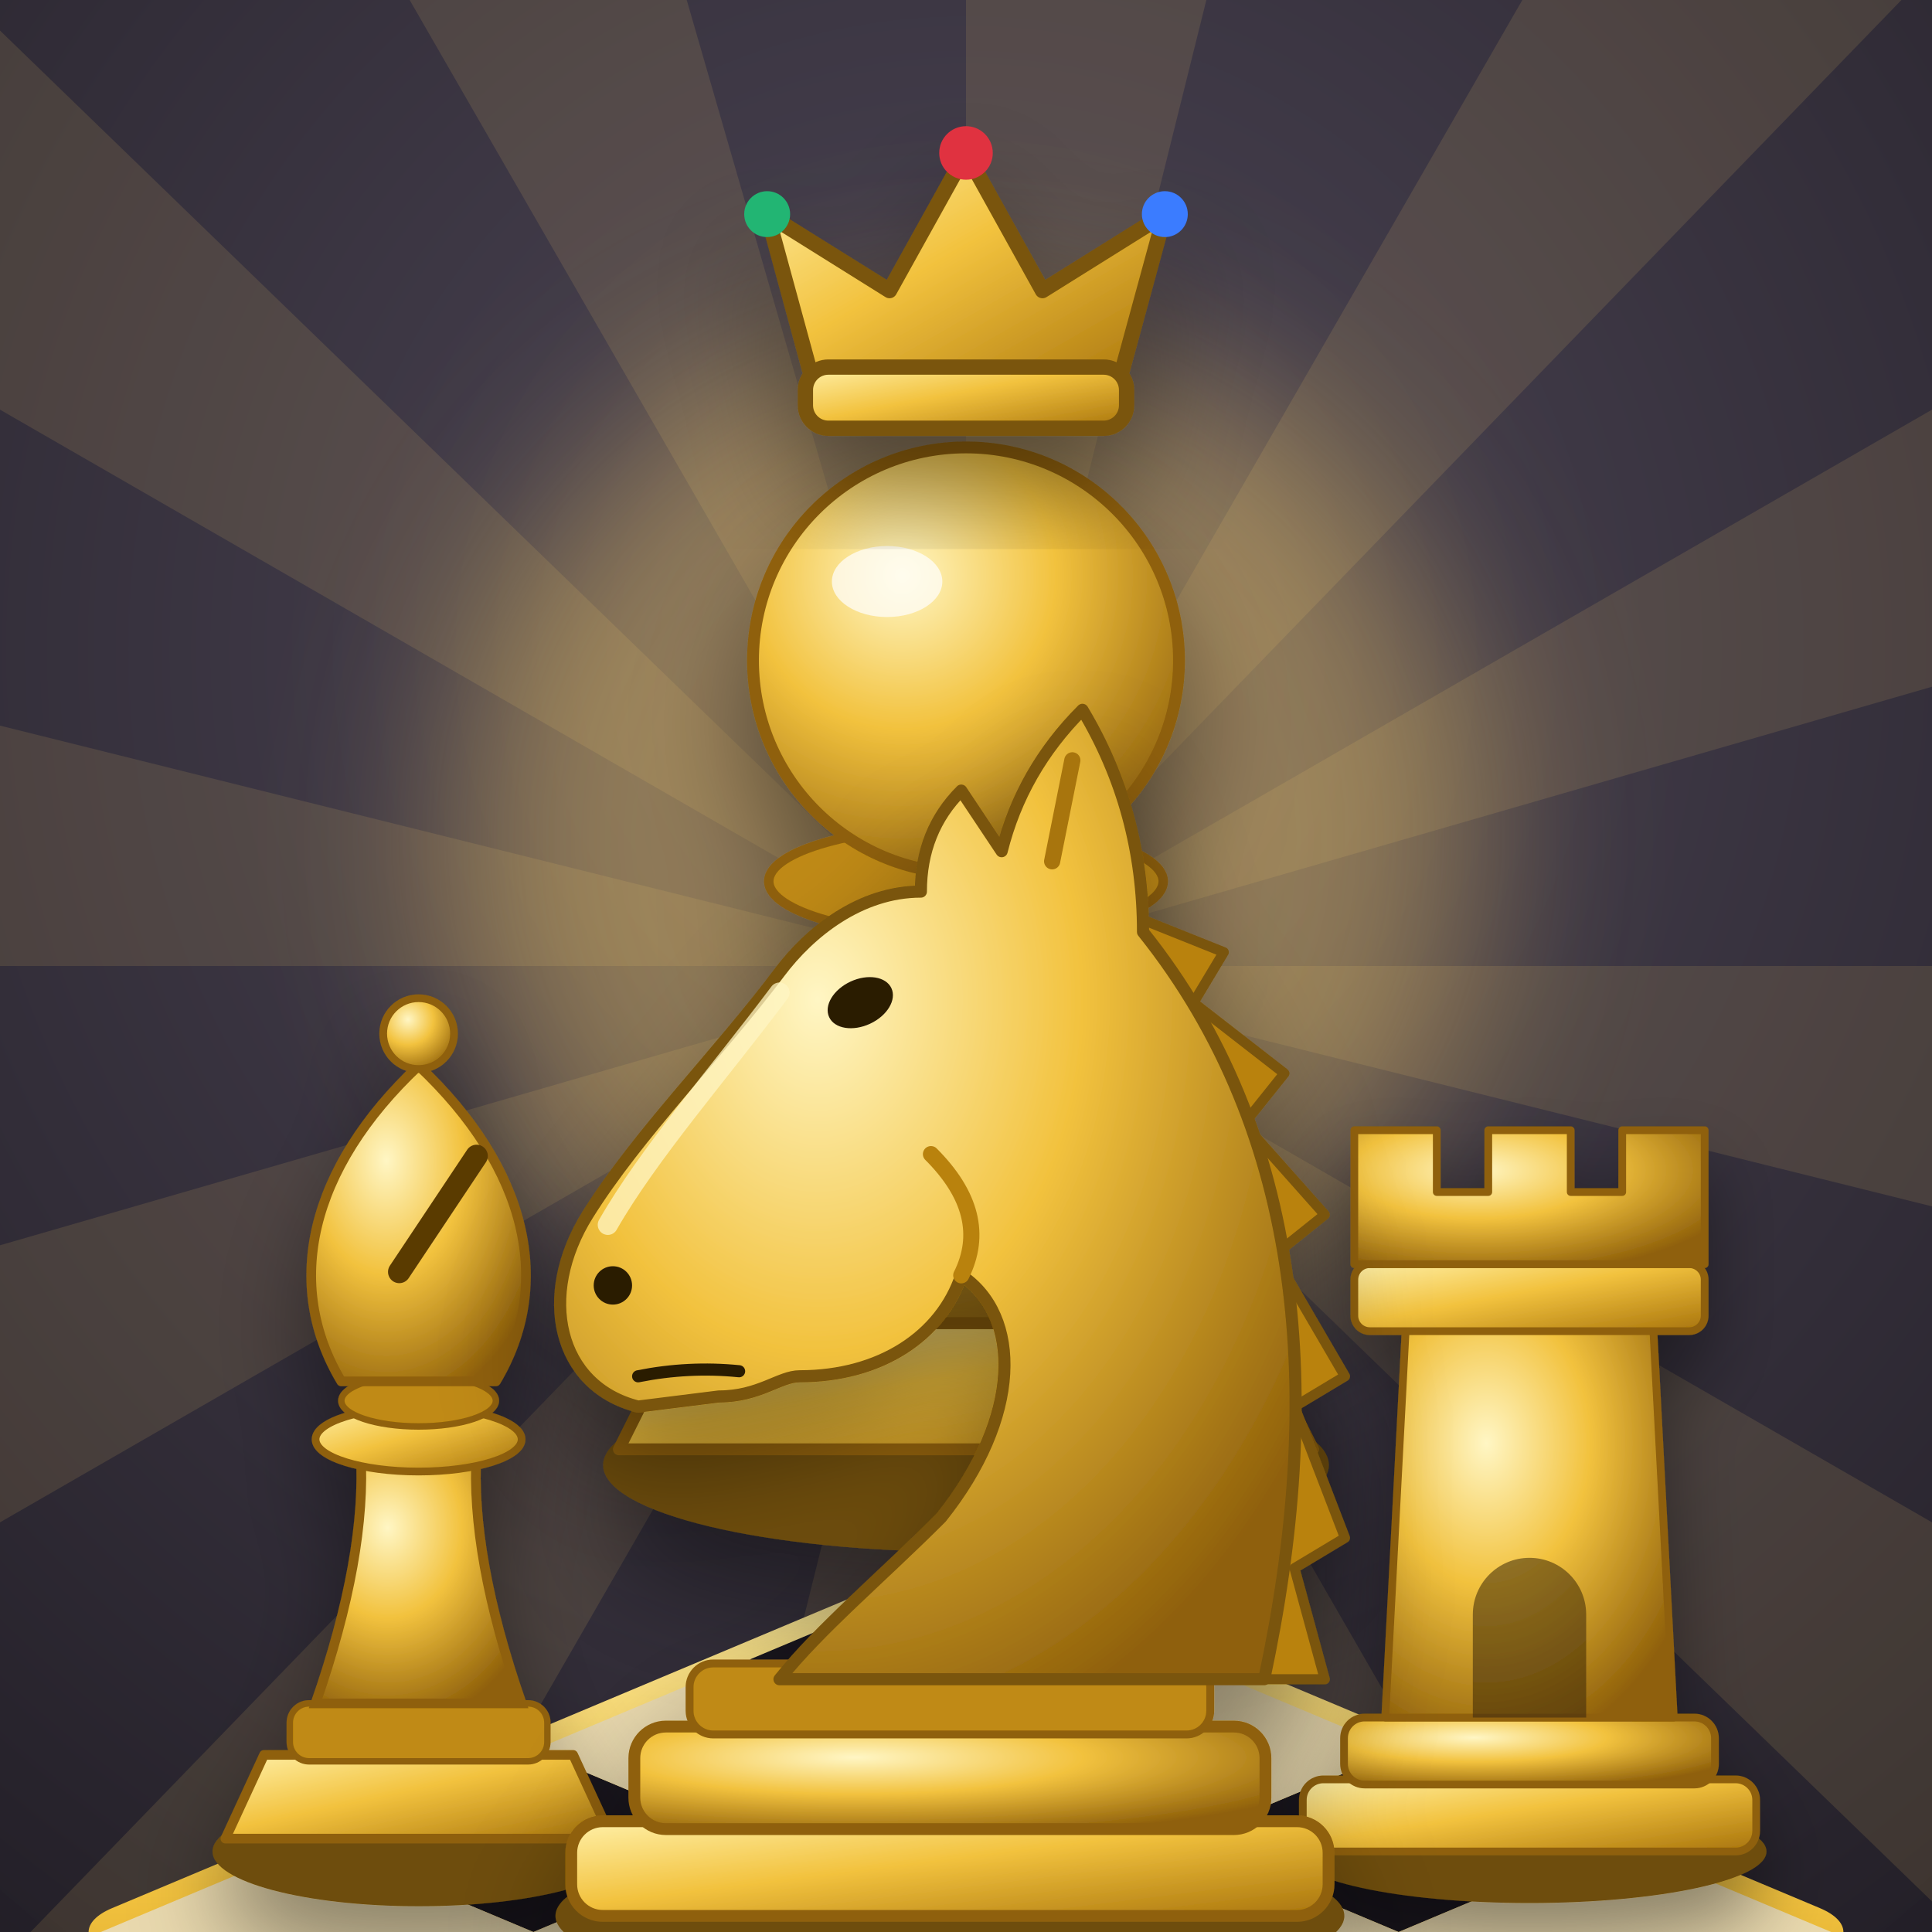
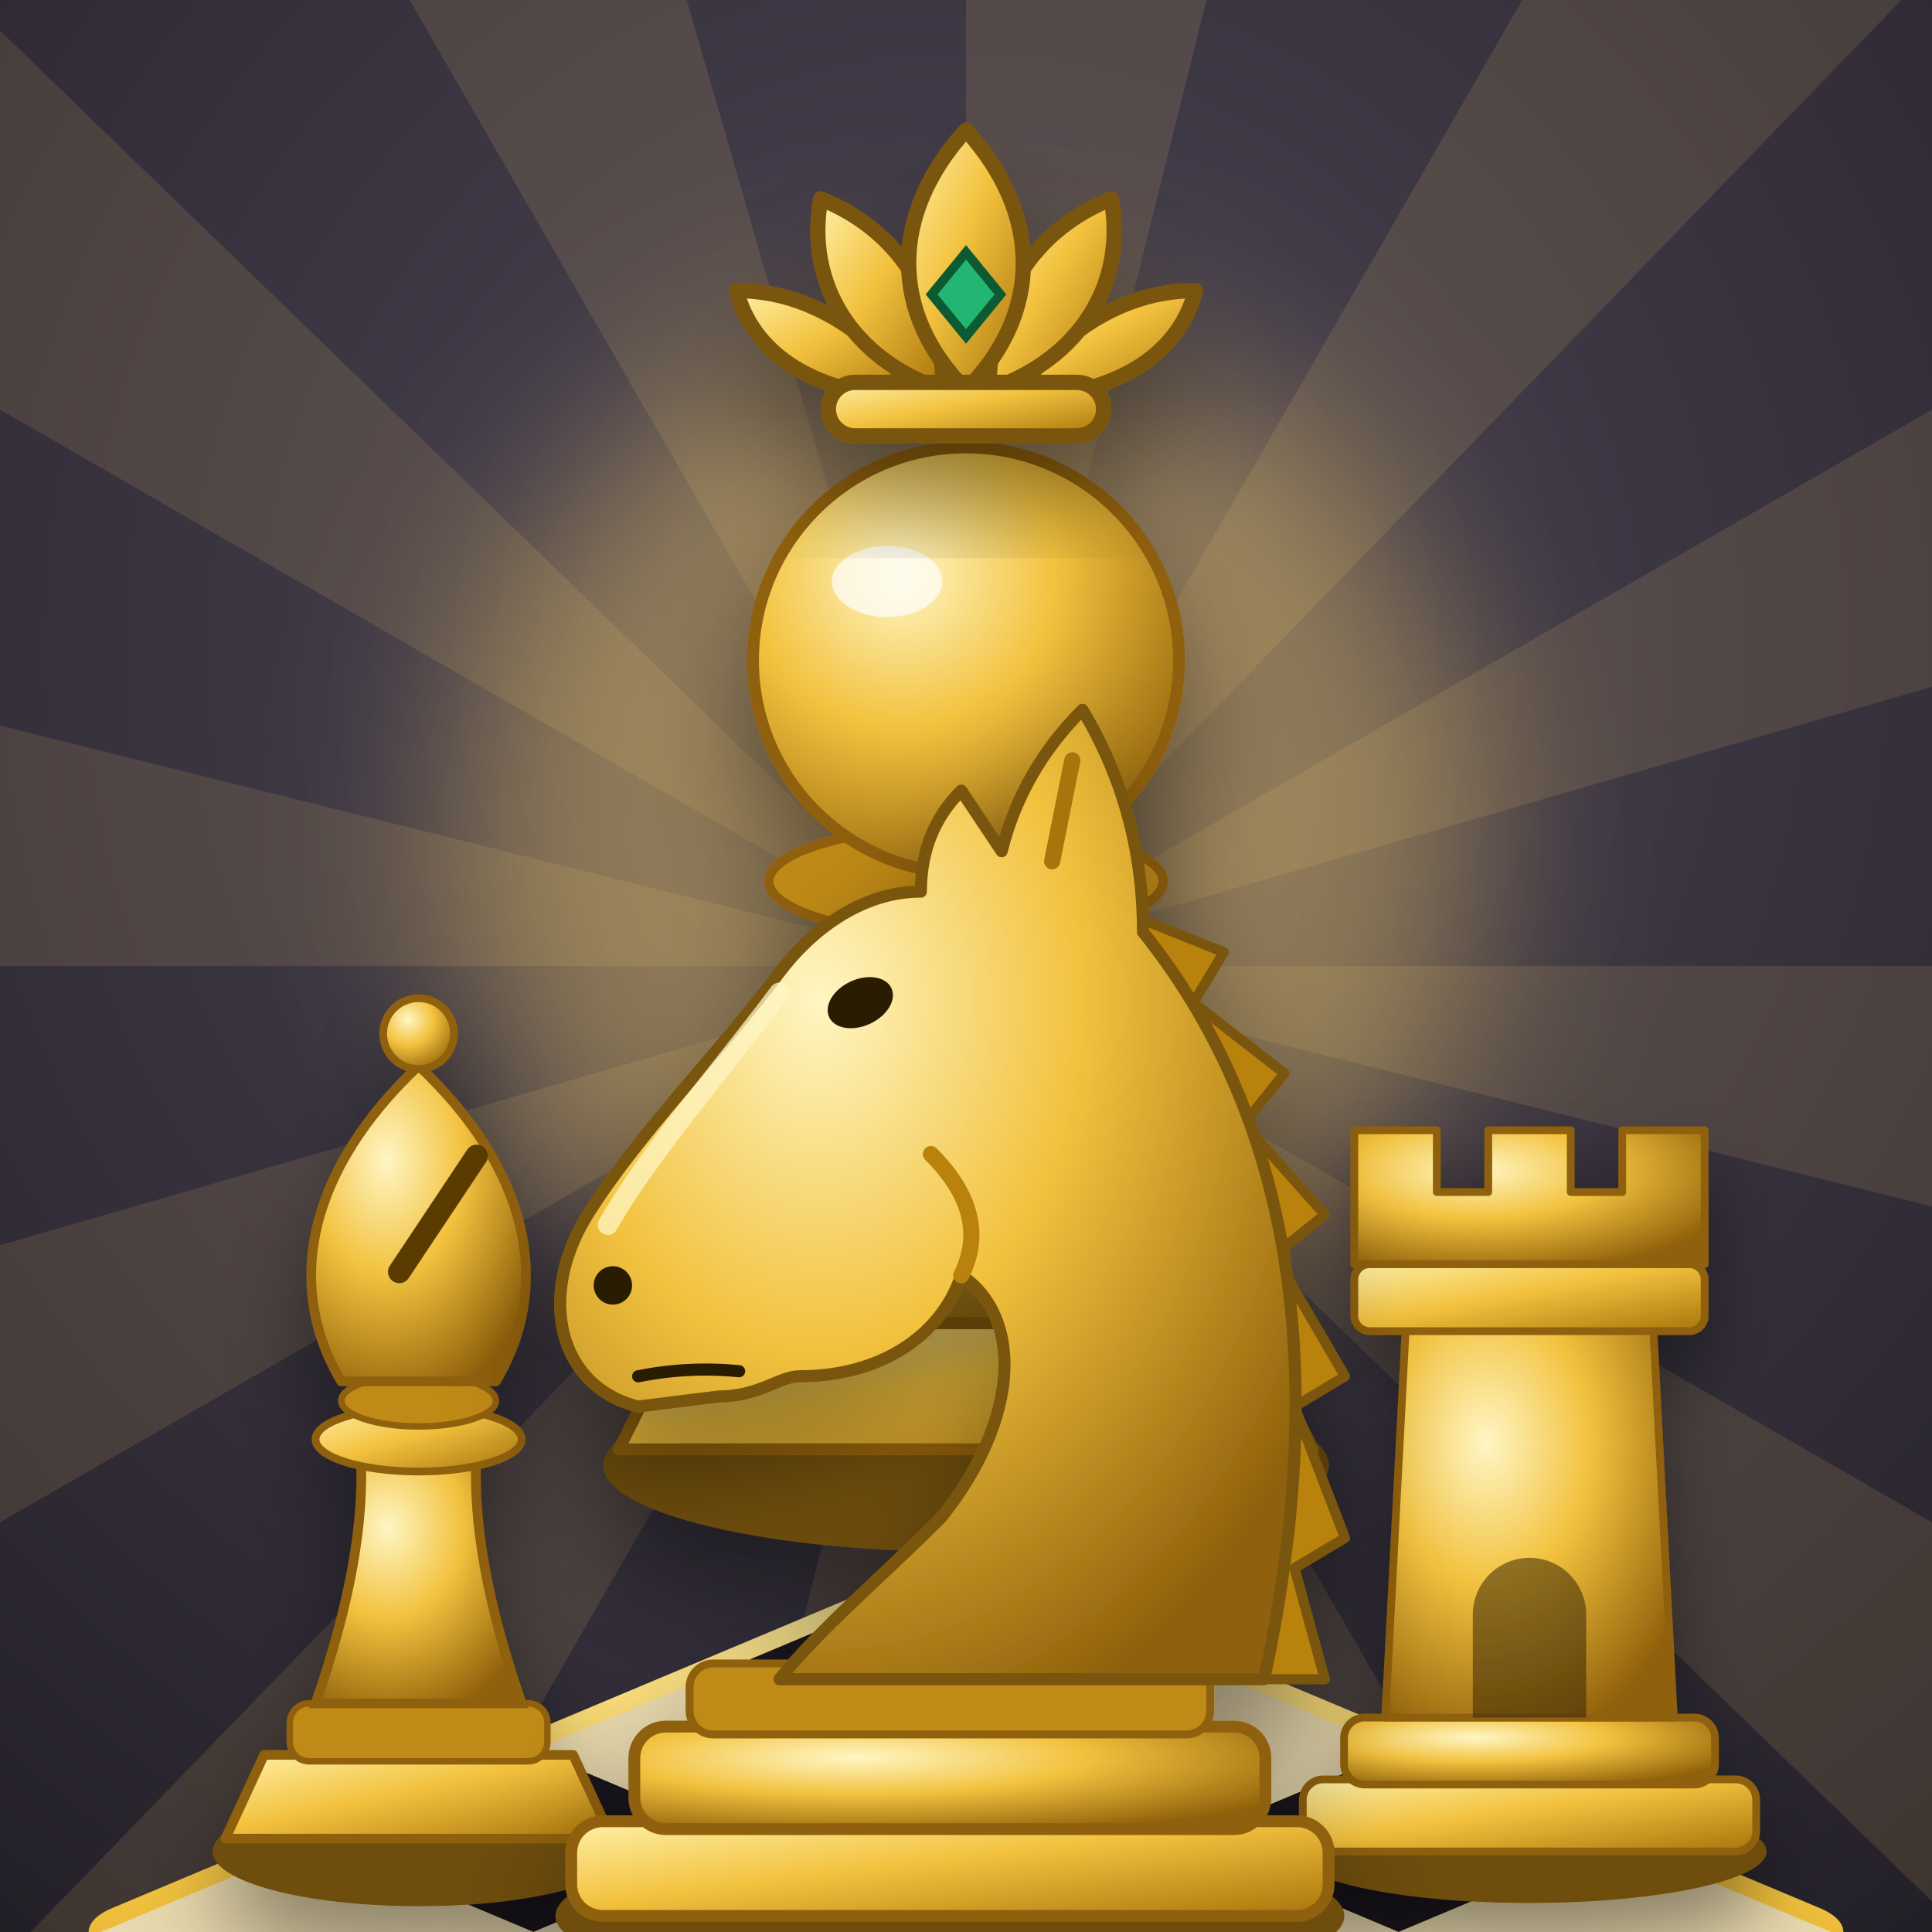
<svg xmlns="http://www.w3.org/2000/svg" viewBox="0 0 240 240" preserveAspectRatio="xMidYMin slice">
  <defs>
    <g id="rcg-rays">
      <polygon points="120,120 340,120 333,173" />
      <polygon points="120,120 311,230 278,273" />
      <polygon points="120,120 230,311 181,331" />
      <polygon points="120,120 120,340 67,333" />
      <polygon points="120,120 10,311 -33,278" />
      <polygon points="120,120 -71,230 -91,181" />
      <polygon points="120,120 -100,120 -93,67" />
      <polygon points="120,120 -71,10 -38,-33" />
      <polygon points="120,120 10,-71 59,-91" />
      <polygon points="120,120 120,-100 173,-93" />
      <polygon points="120,120 230,-71 273,-38" />
      <polygon points="120,120 311,10 331,59" />
    </g>
    <g id="rcg-crown">
-       <polygon points="-20,10 -26,-12 -10,-2 0,-20 10,-2 26,-12 20,10" fill="url(#rcg-gold)" stroke="#7A5508" stroke-width="2" stroke-linejoin="round" />
-       <rect x="-21" y="8" width="42" height="8" rx="3" fill="url(#rcg-gold)" stroke="#7A5508" stroke-width="2" />
-       <circle cx="0" cy="-20" r="3.5" fill="#E0303F" />
-       <circle cx="-26" cy="-12" r="3" fill="#22B573" />
-       <circle cx="26" cy="-12" r="3" fill="#3B7BFF" />
+       <path d="M-6,12 C-20,12 -28,6 -30,-2 C-20,-2 -12,4 -6,12Z" fill="url(#rcg-gold)" stroke="#7A5508" stroke-width="2" stroke-linejoin="round" />
+       <path d="M6,12 C20,12 28,6 30,-2 C20,-2 12,4 6,12Z" fill="url(#rcg-gold)" stroke="#7A5508" stroke-width="2" stroke-linejoin="round" />
+       <path d="M-3,11 C-15,7 -21,-3 -19,-14 C-9,-10 -3,-1 -3,11Z" fill="url(#rcg-gold)" stroke="#7A5508" stroke-width="2" stroke-linejoin="round" />
+       <path d="M3,11 C15,7 21,-3 19,-14 C9,-10 3,-1 3,11Z" fill="url(#rcg-gold)" stroke="#7A5508" stroke-width="2" stroke-linejoin="round" />
+       <path d="M0,-23 C10,-12 10,1 0,11 C-10,1 -10,-12 0,-23Z" fill="url(#rcg-gold)" stroke="#7A5508" stroke-width="2" stroke-linejoin="round" />
+       <rect x="-18" y="10" width="36" height="7" rx="3.5" fill="url(#rcg-gold)" stroke="#7A5508" stroke-width="2" />
+       <path d="M0,-7 L4.5,-1.5 L0,4 L-4.5,-1.5Z" fill="#22B573" stroke="#0B5A33" stroke-width="1.2" />
    </g>
    <filter id="rcg-shadow" x="-40%" y="-40%" width="180%" height="180%">
      <feDropShadow dx="0" dy="8" stdDeviation="7" flood-color="#000" flood-opacity="0.4" />
    </filter>
    <filter id="rcg-glow" x="-60%" y="-60%" width="220%" height="220%">
      <feGaussianBlur stdDeviation="11" />
    </filter>
    <linearGradient id="rcg-gold" x1="0" y1="0" x2="1" y2="1">
      <stop offset="0" stop-color="#FFF0A8" />
      <stop offset="0.45" stop-color="#F2C23E" />
      <stop offset="1" stop-color="#A8740C" />
    </linearGradient>
    <radialGradient id="rcg-ruby" cx="0.5" cy="0.4" r="0.8">
      <stop offset="0" stop-color="#E8394A" />
      <stop offset="1" stop-color="#3E0410" />
    </radialGradient>
    <radialGradient id="rcg-emerald" cx="0.5" cy="0.4" r="0.8">
      <stop offset="0" stop-color="#2FBF7A" />
      <stop offset="1" stop-color="#053A24" />
    </radialGradient>
    <radialGradient id="rcg-sapphire" cx="0.5" cy="0.4" r="0.8">
      <stop offset="0" stop-color="#3E7BFF" />
      <stop offset="1" stop-color="#0A1D5C" />
    </radialGradient>
    <radialGradient id="rcg-amethyst" cx="0.5" cy="0.4" r="0.8">
      <stop offset="0" stop-color="#A65BEA" />
      <stop offset="1" stop-color="#2A0A4A" />
    </radialGradient>
    <radialGradient id="rcg-citrine" cx="0.5" cy="0.4" r="0.8">
      <stop offset="0" stop-color="#F59A2E" />
      <stop offset="1" stop-color="#4A1A04" />
    </radialGradient>
    <radialGradient id="rcg-onyx" cx="0.5" cy="0.4" r="0.8">
      <stop offset="0" stop-color="#4E4757" />
      <stop offset="1" stop-color="#0B090D" />
    </radialGradient>
    <linearGradient id="rcg-ivory" x1="0" y1="0" x2="0" y2="1">
      <stop offset="0" stop-color="#FFFDF6" />
      <stop offset="1" stop-color="#F0E2BF" />
    </linearGradient>
    <linearGradient id="rcg-snake" x1="0" y1="0" x2="1" y2="1">
      <stop offset="0" stop-color="#8CF0B4" />
      <stop offset="1" stop-color="#14894A" />
    </linearGradient>
    <radialGradient id="rcg-sph-gold" cx="0.35" cy="0.3" r="0.8">
      <stop offset="0" stop-color="#FFF6C4" />
      <stop offset="0.45" stop-color="#F2C23E" />
      <stop offset="1" stop-color="#8F600A" />
    </radialGradient>
    <radialGradient id="rcg-sph-red" cx="0.35" cy="0.3" r="0.8">
      <stop offset="0" stop-color="#FFB0A8" />
      <stop offset="0.45" stop-color="#E8394A" />
      <stop offset="1" stop-color="#8A0F20" />
    </radialGradient>
    <radialGradient id="rcg-sph-blue" cx="0.35" cy="0.3" r="0.8">
      <stop offset="0" stop-color="#C2DCFF" />
      <stop offset="0.45" stop-color="#3B7BFF" />
      <stop offset="1" stop-color="#173C9E" />
    </radialGradient>
    <linearGradient id="rcg-gold-u" gradientUnits="userSpaceOnUse" x1="0" y1="0" x2="240" y2="240">
      <stop offset="0" stop-color="#FFF0A8" />
      <stop offset="0.5" stop-color="#F2C23E" />
      <stop offset="1" stop-color="#C08A12" />
    </linearGradient>
    <radialGradient id="rcg-vig" cx="0.5" cy="0.45" r="0.72">
      <stop offset="0.62" stop-color="#000" stop-opacity="0" />
      <stop offset="1" stop-color="#000" stop-opacity="0.32" />
    </radialGradient>
    <pattern id="rcg-scales" width="7" height="6" patternUnits="userSpaceOnUse" patternTransform="rotate(-30)">
      <path d="M 0 6 Q 3.5 1 7 6" fill="none" stroke="#0B4A28" stroke-width="0.8" opacity="0.55" />
    </pattern>
    <linearGradient id="rcg-snake-body" x1="0" y1="0" x2="1" y2="1">
      <stop offset="0" stop-color="#7EE0A2" />
      <stop offset="0.5" stop-color="#2FAE66" />
      <stop offset="1" stop-color="#17814A" />
    </linearGradient>
    <radialGradient id="rcg-snake-head" cx="0.42" cy="0.32" r="0.8">
      <stop offset="0" stop-color="#9FF0BE" />
      <stop offset="0.55" stop-color="#38B870" />
      <stop offset="1" stop-color="#16804A" />
    </radialGradient>
    <radialGradient id="rcg-iris" cx="0.5" cy="0.45" r="0.6">
      <stop offset="0" stop-color="#FFF1A0" />
      <stop offset="0.7" stop-color="#F2B82E" />
      <stop offset="1" stop-color="#B9800E" />
    </radialGradient>
    <radialGradient id="rcg-pearl" cx="0.35" cy="0.3" r="0.85">
      <stop offset="0" stop-color="#FFFFFF" />
      <stop offset="0.5" stop-color="#F3E6CC" />
      <stop offset="1" stop-color="#BFA77A" />
    </radialGradient>
    <clipPath id="rcg-snake-clip">
      <path d="M 34.0 244.5 L 38.3 243.9 L 42.6 243.5 L 46.8 243.1 L 51.1 242.7 L 55.4 242.3 L 59.7 241.8 L 63.9 241.3 L 68.2 240.8 L 72.4 240.2 L 76.6 239.6 L 80.8 238.9 L 84.9 238.3 L 89.1 237.5 L 93.1 236.8 L 97.2 236.0 L 101.2 235.2 L 105.1 234.4 L 109.0 233.5 L 112.9 232.6 L 116.6 231.6 L 120.4 230.7 L 124.0 229.7 L 127.6 228.7 L 131.1 227.7 L 134.5 226.6 L 137.9 225.6 L 141.1 224.5 L 144.3 223.4 L 147.4 222.2 L 150.4 221.1 L 153.2 219.9 L 156.0 218.8 L 158.7 217.6 L 161.2 216.4 L 163.6 215.2 L 165.9 214.1 L 168.1 212.9 L 170.1 211.7 L 172.0 210.5 L 173.7 209.4 L 175.3 208.2 L 176.8 207.1 L 178.0 206.0 L 179.1 205.0 L 180.0 204.0 L 180.8 203.0 L 181.4 202.2 L 181.8 201.5 L 182.1 200.9 L 182.2 200.4 L 182.3 200.0 L 182.3 199.7 L 182.2 199.5 L 182.2 199.3 L 182.0 199.0 L 181.8 198.6 L 181.4 198.1 L 180.9 197.5 L 180.2 196.8 L 179.2 196.0 L 177.9 195.1 L 176.5 194.2 L 175.0 193.3 L 173.3 192.4 L 171.5 191.5 L 169.5 190.7 L 167.5 189.8 L 165.3 189.0 L 163.0 188.2 L 160.7 187.3 L 158.2 186.6 L 155.7 185.8 L 153.1 185.0 L 150.5 184.3 L 147.8 183.6 L 145.0 182.8 L 142.2 182.1 L 139.3 181.5 L 136.4 180.8 L 133.5 180.1 L 130.6 179.5 L 127.6 178.8 L 124.6 178.2 L 121.7 177.5 L 118.7 176.9 L 115.7 176.2 L 112.7 175.6 L 109.8 174.9 L 106.9 174.3 L 104.0 173.6 L 101.1 173.0 L 98.3 172.3 L 95.5 171.6 L 92.8 171.0 L 90.1 170.2 L 87.4 169.5 L 84.9 168.8 L 82.4 168.0 L 79.9 167.2 L 77.5 166.4 L 75.2 165.5 L 73.0 164.7 L 70.8 163.7 L 68.7 162.7 L 66.7 161.6 L 64.8 160.5 L 62.9 159.2 L 61.1 157.8 L 59.4 156.3 L 57.8 154.6 L 56.3 152.6 L 55.0 150.4 L 54.0 147.9 L 53.4 145.2 L 53.2 142.4 L 53.4 139.7 L 54.0 137.0 L 54.9 134.5 L 56.0 132.1 L 57.5 129.9 L 59.1 127.7 L 61.0 125.7 L 63.0 123.9 L 65.1 122.2 L 67.3 120.7 L 69.6 119.2 L 71.9 117.9 L 74.4 116.6 L 77.0 115.4 L 79.6 114.2 L 82.3 113.2 L 85.1 112.1 L 87.9 111.2 L 90.8 110.2 L 93.8 109.3 L 96.8 108.4 L 99.8 107.6 L 102.9 106.8 L 106.0 106.0 L 109.2 105.2 L 112.3 104.5 L 115.5 103.8 L 118.7 103.1 L 121.9 102.4 L 125.0 101.7 L 128.2 101.0 L 131.3 100.4 L 134.4 99.8 L 137.5 99.1 L 140.5 98.5 L 143.5 97.9 L 146.4 97.3 L 149.2 96.7 L 152.0 96.0 L 154.6 95.4 L 157.2 94.8 L 159.7 94.2 L 162.0 93.6 L 164.2 93.0 L 166.3 92.4 L 168.2 91.8 L 169.9 91.1 L 171.5 90.6 L 172.9 90.0 L 174.0 89.5 L 174.9 89.0 L 175.5 88.6 L 175.8 88.4 L 175.7 88.4 L 175.4 88.7 L 174.9 89.4 L 174.3 90.6 L 173.9 92.2 L 173.8 93.9 L 174.1 95.3 L 174.4 96.2 L 174.6 96.7 L 174.6 96.7 L 174.2 96.4 L 173.5 95.7 L 172.3 94.8 L 171.1 93.8 L 169.8 93.0 L 168.6 92.1 L 167.3 91.3 L 166.1 90.6 L 164.8 89.9 L 163.5 89.3 L 162.3 88.6 L 161.0 88.1 L 159.7 87.5 L 158.4 87.0 L 157.1 86.6 L 155.8 86.2 L 154.5 85.8 L 153.2 85.4 L 152.0 85.0 L 150.7 84.7 L 149.4 84.4 L 148.1 84.1 L 146.9 83.9 L 145.6 83.6 L 144.3 83.4 L 143.1 83.2 L 141.9 83.1 L 140.7 83.0 L 139.5 82.8 L 138.3 82.7 L 137.1 82.6 L 136.0 82.6 L 134.8 82.5 L 133.7 82.5 L 132.6 82.4 L 131.6 82.4 L 130.5 82.4 L 129.5 82.3 L 128.5 82.3 L 127.6 82.3 L 126.6 82.3 L 125.7 82.3 L 124.8 82.3 L 123.9 82.3 L 123.0 82.2 L 122.1 82.2 L 121.1 82.2 L 120.2 82.1 L 119.2 81.9 L 118.0 81.8 L 116.7 81.5 L 115.0 80.9 L 113.0 80.0 L 110.5 78.3 L 107.9 75.2 L 106.0 70.9 L 105.7 66.4 L 106.4 62.9 L 107.5 60.5 L 108.6 58.8 L 109.6 57.6 L 110.3 56.8 L 129.7 75.2 L 129.7 75.2 L 130.1 74.6 L 130.8 73.6 L 131.6 71.7 L 132.3 68.7 L 132.0 64.7 L 130.3 60.8 L 127.9 58.1 L 125.9 56.6 L 124.4 56.0 L 123.5 55.7 L 123.0 55.5 L 122.8 55.5 L 122.8 55.5 L 123.0 55.5 L 123.4 55.6 L 123.9 55.6 L 124.5 55.6 L 125.2 55.6 L 126.0 55.6 L 126.9 55.6 L 127.8 55.6 L 128.9 55.7 L 129.9 55.7 L 131.1 55.7 L 132.3 55.7 L 133.5 55.8 L 134.8 55.8 L 136.1 55.9 L 137.5 55.9 L 139.0 56.0 L 140.4 56.1 L 142.0 56.3 L 143.5 56.4 L 145.1 56.6 L 146.7 56.8 L 148.4 57.1 L 150.1 57.3 L 151.8 57.6 L 153.5 58.0 L 155.3 58.4 L 157.1 58.8 L 158.9 59.2 L 160.7 59.7 L 162.5 60.3 L 164.4 60.9 L 166.3 61.6 L 168.1 62.4 L 170.0 63.2 L 171.9 64.0 L 173.8 64.9 L 175.7 65.9 L 177.6 67.0 L 179.4 68.1 L 181.3 69.3 L 183.2 70.5 L 185.0 71.8 L 186.9 73.2 L 188.7 74.7 L 190.5 76.3 L 192.5 78.2 L 194.4 80.3 L 196.1 82.7 L 197.6 85.4 L 198.7 88.5 L 199.3 92.1 L 199.2 95.8 L 198.3 99.3 L 196.8 102.4 L 195.0 104.9 L 193.0 106.9 L 191.0 108.6 L 188.9 110.0 L 186.8 111.2 L 184.7 112.2 L 182.5 113.2 L 180.3 114.0 L 178.0 114.8 L 175.6 115.5 L 173.1 116.2 L 170.6 116.9 L 168.0 117.5 L 165.3 118.1 L 162.6 118.7 L 159.8 119.3 L 156.9 119.8 L 154.0 120.4 L 151.0 120.9 L 148.0 121.5 L 145.0 122.0 L 141.9 122.5 L 138.8 123.1 L 135.7 123.6 L 132.6 124.1 L 129.5 124.7 L 126.4 125.2 L 123.2 125.8 L 120.2 126.3 L 117.1 126.9 L 114.1 127.5 L 111.1 128.1 L 108.2 128.8 L 105.3 129.4 L 102.5 130.1 L 99.8 130.8 L 97.2 131.5 L 94.6 132.2 L 92.2 133.0 L 89.8 133.7 L 87.6 134.5 L 85.6 135.3 L 83.6 136.1 L 81.9 137.0 L 80.3 137.8 L 78.8 138.6 L 77.6 139.4 L 76.6 140.2 L 75.7 140.9 L 75.0 141.5 L 74.5 142.1 L 74.2 142.7 L 74.0 143.0 L 73.9 143.0 L 73.9 142.9 L 73.9 142.5 L 73.9 142.1 L 73.8 141.7 L 73.7 141.5 L 73.6 141.4 L 73.7 141.5 L 73.9 141.8 L 74.3 142.3 L 75.0 142.8 L 75.8 143.4 L 76.9 144.1 L 78.1 144.8 L 79.5 145.6 L 81.0 146.3 L 82.7 147.1 L 84.5 147.8 L 86.5 148.6 L 88.6 149.3 L 90.8 150.1 L 93.1 150.9 L 95.5 151.6 L 97.9 152.4 L 100.5 153.1 L 103.1 153.9 L 105.8 154.6 L 108.5 155.4 L 111.3 156.1 L 114.2 156.8 L 117.0 157.6 L 119.9 158.3 L 122.9 159.1 L 125.8 159.9 L 128.8 160.6 L 131.8 161.4 L 134.8 162.2 L 137.8 163.0 L 140.7 163.8 L 143.7 164.6 L 146.6 165.5 L 149.5 166.3 L 152.4 167.2 L 155.3 168.1 L 158.1 169.0 L 160.9 169.9 L 163.6 170.9 L 166.2 171.9 L 168.8 172.9 L 171.4 173.9 L 173.8 175.0 L 176.2 176.2 L 178.5 177.3 L 180.8 178.5 L 182.9 179.8 L 185.0 181.1 L 186.9 182.5 L 188.8 184.0 L 190.6 185.6 L 192.3 187.3 L 193.7 189.2 L 195.0 191.2 L 196.0 193.3 L 196.7 195.5 L 197.1 197.8 L 197.1 200.1 L 196.9 202.4 L 196.3 204.6 L 195.6 206.7 L 194.6 208.6 L 193.4 210.4 L 192.1 212.2 L 190.6 213.8 L 189.0 215.3 L 187.3 216.8 L 185.4 218.3 L 183.5 219.7 L 181.4 221.0 L 179.2 222.3 L 176.9 223.6 L 174.5 224.9 L 171.9 226.1 L 169.3 227.3 L 166.6 228.5 L 163.7 229.6 L 160.8 230.7 L 157.8 231.8 L 154.6 232.9 L 151.4 233.9 L 148.1 235.0 L 144.7 235.9 L 141.2 236.9 L 137.7 237.8 L 134.1 238.7 L 130.4 239.6 L 126.6 240.4 L 122.8 241.2 L 118.9 242.0 L 115.0 242.7 L 111.0 243.4 L 106.9 244.1 L 102.8 244.7 L 98.7 245.2 L 94.5 245.8 L 90.3 246.3 L 86.1 246.7 L 81.8 247.1 L 77.5 247.4 L 73.2 247.7 L 68.8 248.0 L 64.5 248.2 L 60.1 248.3 L 55.8 248.4 L 51.4 248.4 L 47.0 248.4 L 42.7 248.3 L 38.3 248.0 L 34.0 247.5 Z" />
    </clipPath>
    <clipPath id="rcg-snake-front">
      <rect x="0" y="176" width="240" height="40" />
      <rect x="0" y="104" width="240" height="24" />
    </clipPath>
    <linearGradient id="rcg-agni" x1="0" y1="0" x2="0" y2="1">
      <stop offset="0" stop-color="#FF9554" />
      <stop offset="1" stop-color="#E5501A" />
    </linearGradient>
    <linearGradient id="rcg-jal" x1="0" y1="0" x2="0" y2="1">
      <stop offset="0" stop-color="#5C8CFF" />
      <stop offset="1" stop-color="#2050E0" />
    </linearGradient>
    <linearGradient id="rcg-prithvi" x1="0" y1="0" x2="0" y2="1">
      <stop offset="0" stop-color="#50CD82" />
      <stop offset="1" stop-color="#16954B" />
    </linearGradient>
    <linearGradient id="rcg-vayu" x1="0" y1="0" x2="0" y2="1">
      <stop offset="0" stop-color="#BE78F0" />
      <stop offset="1" stop-color="#8A36CC" />
    </linearGradient>
    <g id="rcg-card-agni">
      <rect width="84" height="118" rx="14" fill="url(#rcg-agni)" stroke="url(#rcg-gold)" stroke-width="4" />
      <circle cx="42" cy="56" r="30" fill="#FFAE7A" opacity="0.7" />
      <path transform="translate(42 58) scale(1.65)" d="M 0 -22 C 12 -8 16 2 12 12 C 9 20 -9 20 -12 12 C -15 4 -8 -2 -4 -10 C -2 -2 2 0 4 -4 C 6 -10 2 -16 0 -22 Z" fill="#FFF" stroke="#6B2200" stroke-width="3" stroke-linejoin="round" />
    </g>
    <g id="rcg-card-jal">
      <rect width="84" height="118" rx="14" fill="url(#rcg-jal)" stroke="url(#rcg-gold)" stroke-width="4" />
      <circle cx="42" cy="56" r="30" fill="#86A8FF" opacity="0.7" />
      <g transform="translate(42 56) scale(1.65)" stroke-linejoin="round">
        <path d="M 0 -20 C 8 -8 14 0 14 8 A 14 14 0 0 1 -14 8 C -14 0 -8 -8 0 -20 Z" fill="#FFF" stroke="#0E2470" stroke-width="3" />
        <path d="M -6 8 Q 0 13 6 8" fill="none" stroke="#2F6BFF" stroke-width="2.5" stroke-linecap="round" />
      </g>
    </g>
    <g id="rcg-card-prithvi">
      <rect width="84" height="118" rx="14" fill="url(#rcg-prithvi)" stroke="url(#rcg-gold)" stroke-width="4" />
      <circle cx="42" cy="56" r="30" fill="#7EDDA3" opacity="0.7" />
      <g transform="translate(42 58) scale(1.65)" stroke="#0A4623" stroke-linejoin="round">
        <path d="M -20 14 L -6 -10 L 2 2 L 8 -6 L 20 14 Z" fill="#FFF" stroke-width="3" />
        <circle cx="10" cy="-16" r="5" fill="#FFF" stroke-width="2.5" />
      </g>
    </g>
    <g id="rcg-card-vayu">
      <rect width="84" height="118" rx="14" fill="url(#rcg-vayu)" stroke="url(#rcg-gold)" stroke-width="4" />
      <circle cx="42" cy="56" r="30" fill="#D4A2F5" opacity="0.7" />
      <g transform="translate(42 58) scale(1.65)" fill="none" stroke-linecap="round">
        <path d="M -18 -8 H 8 A 7 7 0 1 0 1 -15 M -18 2 H 14 A 7 7 0 1 1 7 9 M -14 12 H 0" stroke="#3C145F" stroke-width="9" />
        <path d="M -18 -8 H 8 A 7 7 0 1 0 1 -15 M -18 2 H 14 A 7 7 0 1 1 7 9 M -14 12 H 0" stroke="#FFF" stroke-width="4.5" />
      </g>
    </g>
  </defs>
  <rect x="-80" y="-80" width="400" height="400" fill="url(#rcg-onyx)" />
  <use href="#rcg-rays" fill="#FFD36B" opacity="0.12" />
  <g transform="translate(120 240) scale(1 0.42) rotate(45)">
    <rect x="-80" y="-80" width="160" height="160" rx="10" fill="url(#rcg-gold)" />
    <g fill="#1A161E">
      <rect x="-76" y="-76" width="38" height="38" />
      <rect x="0" y="-76" width="38" height="38" />
      <rect x="-38" y="-38" width="38" height="38" />
      <rect x="38" y="-38" width="38" height="38" />
      <rect x="-76" y="0" width="38" height="38" />
      <rect x="0" y="0" width="38" height="38" />
      <rect x="-38" y="38" width="38" height="38" />
      <rect x="38" y="38" width="38" height="38" />
    </g>
    <g fill="#E9D9AE">
      <rect x="-38" y="-76" width="38" height="38" />
      <rect x="38" y="-76" width="38" height="38" />
      <rect x="-76" y="-38" width="38" height="38" />
      <rect x="0" y="-38" width="38" height="38" />
      <rect x="-38" y="0" width="38" height="38" />
      <rect x="38" y="0" width="38" height="38" />
      <rect x="-76" y="38" width="38" height="38" />
      <rect x="0" y="38" width="38" height="38" />
    </g>
  </g>
  <circle cx="120" cy="104" r="64" fill="#FFD36B" opacity="0.4" filter="url(#rcg-glow)" />
  <g filter="url(#rcg-shadow)" transform="translate(120 182) scale(0.98)">
    <ellipse cx="0" cy="0" rx="46" ry="11" fill="#6E4E08" />
    <path d="M -44 -2 L 44 -2 L 36 -18 L -36 -18 Z" fill="url(#rcg-gold)" stroke="#8F600A" stroke-width="1.5" stroke-linejoin="round" />
    <path d="M -24 -18 Q -13 -56 -13 -72 L 13 -72 Q 13 -56 24 -18 Z" fill="url(#rcg-sph-gold)" stroke="#8F600A" stroke-width="1.5" />
    <ellipse cx="0" cy="-74" rx="25" ry="7" fill="#C08A12" stroke="#8F600A" stroke-width="1.2" />
    <circle cx="0" cy="-102" r="27" fill="url(#rcg-sph-gold)" stroke="#8F600A" stroke-width="1.5" />
    <ellipse cx="-10" cy="-112" rx="7" ry="4.5" fill="#FFF" opacity="0.7" />
  </g>
  <use href="#rcg-crown" filter="url(#rcg-shadow)" transform="translate(120 38) scale(0.95)" />
  <g filter="url(#rcg-shadow)" transform="translate(52 230) scale(0.8)">
    <ellipse cx="0" cy="0" rx="32" ry="8.5" fill="#6E4E08" />
    <path d="M -30 -2 L 30 -2 L 24 -15 L -24 -15 Z" fill="url(#rcg-gold)" stroke="#8F600A" stroke-width="1.5" stroke-linejoin="round" />
    <rect x="-20" y="-23" width="40" height="9" rx="3" fill="#C08A12" stroke="#8F600A" stroke-width="1" />
    <path d="M -16 -23 Q -8 -46 -9 -62 L 9 -62 Q 8 -46 16 -23 Z" fill="url(#rcg-sph-gold)" stroke="#8F600A" stroke-width="1.5" />
    <ellipse cx="0" cy="-64" rx="16" ry="5" fill="url(#rcg-gold)" stroke="#8F600A" stroke-width="1.2" />
    <ellipse cx="0" cy="-70" rx="12" ry="4" fill="#C08A12" stroke="#8F600A" stroke-width="1" />
    <path d="M 0 -122 C 17 -106 21 -88 12 -73 L -12 -73 C -21 -88 -17 -106 0 -122 Z" fill="url(#rcg-sph-gold)" stroke="#8F600A" stroke-width="1.5" stroke-linejoin="round" />
    <path d="M 9 -108 L -3 -90" stroke="#5A3A06" stroke-width="3.5" stroke-linecap="round" />
    <circle cx="0" cy="-127" r="5.5" fill="url(#rcg-sph-gold)" stroke="#8F600A" stroke-width="1.2" />
  </g>
  <g filter="url(#rcg-shadow)" transform="translate(190 230) scale(0.64)">
    <ellipse cx="0" cy="0" rx="46" ry="10" fill="#6E4E08" />
    <rect x="-44" y="-14" width="88" height="14" rx="4" fill="url(#rcg-gold)" stroke="#8F600A" stroke-width="1.5" />
    <rect x="-36" y="-26" width="72" height="13" rx="4" fill="url(#rcg-sph-gold)" stroke="#8F600A" stroke-width="1.5" />
    <path d="M -28 -26 L -24 -102 L 24 -102 L 28 -26 Z" fill="url(#rcg-sph-gold)" stroke="#8F600A" stroke-width="1.5" stroke-linejoin="round" />
    <rect x="-34" y="-114" width="68" height="13" rx="3" fill="url(#rcg-gold)" stroke="#8F600A" stroke-width="1.5" />
    <path d="M -34 -114 V -140 H -18 V -128 H -8 V -140 H 8 V -128 H 18 V -140 H 34 V -114 Z" fill="url(#rcg-sph-gold)" stroke="#8F600A" stroke-width="1.5" stroke-linejoin="round" />
    <path d="M -11 -26 V -46 A 11 11 0 0 1 11 -46 V -26 Z" fill="#3A2606" opacity="0.55" />
  </g>
  <g filter="url(#rcg-shadow)" transform="translate(118 238) scale(0.98)">
    <ellipse cx="0" cy="0" rx="50" ry="10" fill="#6E4E08" />
    <rect x="-48" y="-12" width="96" height="12" rx="4" fill="url(#rcg-gold)" stroke="#8F600A" stroke-width="1.5" />
    <rect x="-40" y="-24" width="80" height="13" rx="4" fill="url(#rcg-sph-gold)" stroke="#8F600A" stroke-width="1.5" />
    <rect x="-33" y="-32" width="66" height="9" rx="3" fill="#C08A12" stroke="#8F600A" stroke-width="1" />
    <g transform="translate(-60 -158) scale(1.28)">
      <polygon points="64,24 74,28 71,33 80,40 76,45 84,54 79,58 86,70 81,73 86,86 81,89 84,100 78,100 70,40" fill="#B9820F" stroke="#7A5508" stroke-width="1" stroke-linejoin="round" />
      <path d="M 78 100 C 84 72 82 46 66 26 Q 66 14 60 4 Q 54 10 52 18 L 48 12 Q 44 16 44 22 C 38 22 33 26 30 30 C 24 38 16 46 11 54 C 6 62 8 71 16 73 L 24 72 C 28 72 30 70 32 70 C 40 70 46 66 48 60 C 54 64 54 74 46 84 C 40 90 34 95 30 100 Z" fill="url(#rcg-sph-gold)" stroke="#7A5508" stroke-width="1.2" stroke-linejoin="round" />
      <path d="M 59 9 Q 58 14 57 19" stroke="#A8740C" stroke-width="1.6" stroke-linecap="round" fill="none" />
      <path d="M 45 48 Q 51 54 48 60" stroke="#B9820F" stroke-width="1.6" stroke-linecap="round" fill="none" />
      <path d="M 30 32 C 24 40 17 48 13 55" stroke="#FFF6C4" stroke-width="2" stroke-linecap="round" fill="none" opacity="0.75" />
      <ellipse cx="38" cy="33" rx="3.4" ry="2.3" transform="rotate(-25 38 33)" fill="#2A1A06" />
      <circle cx="13.5" cy="61" r="1.9" fill="#2A1A06" />
      <path d="M 16 70 Q 21 69 26 69.5" stroke="#2A1A06" stroke-width="1.2" fill="none" stroke-linecap="round" />
    </g>
  </g>
  <rect x="-80" y="-80" width="400" height="400" fill="url(#rcg-vig)" />
</svg>
